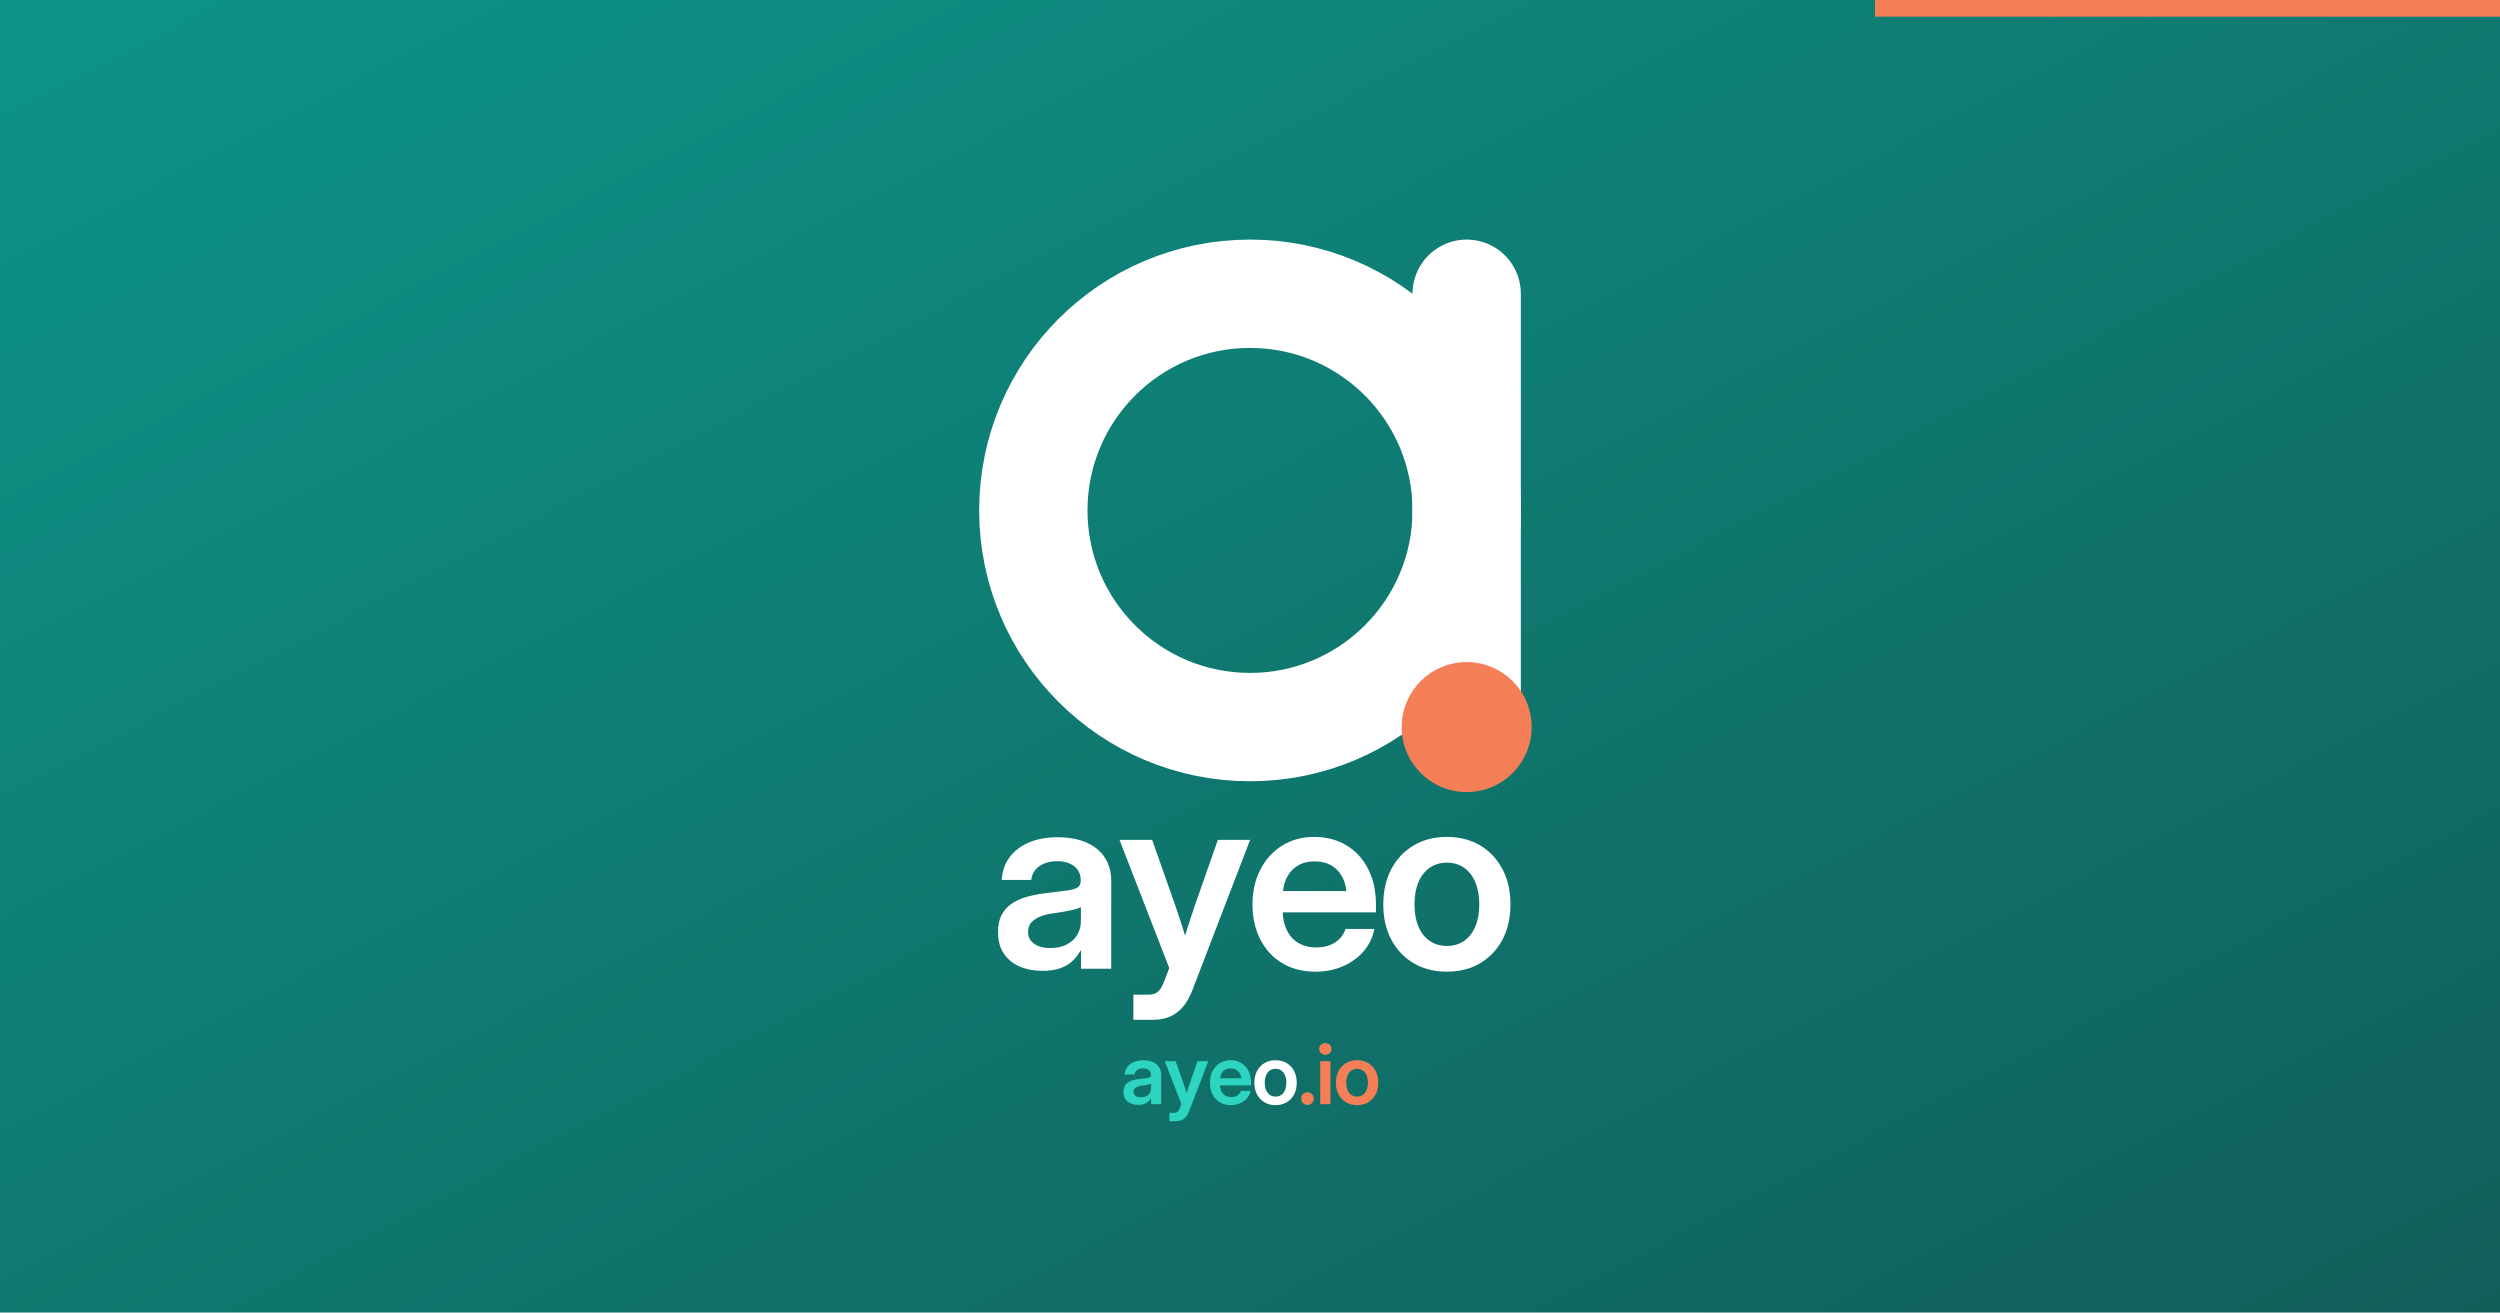
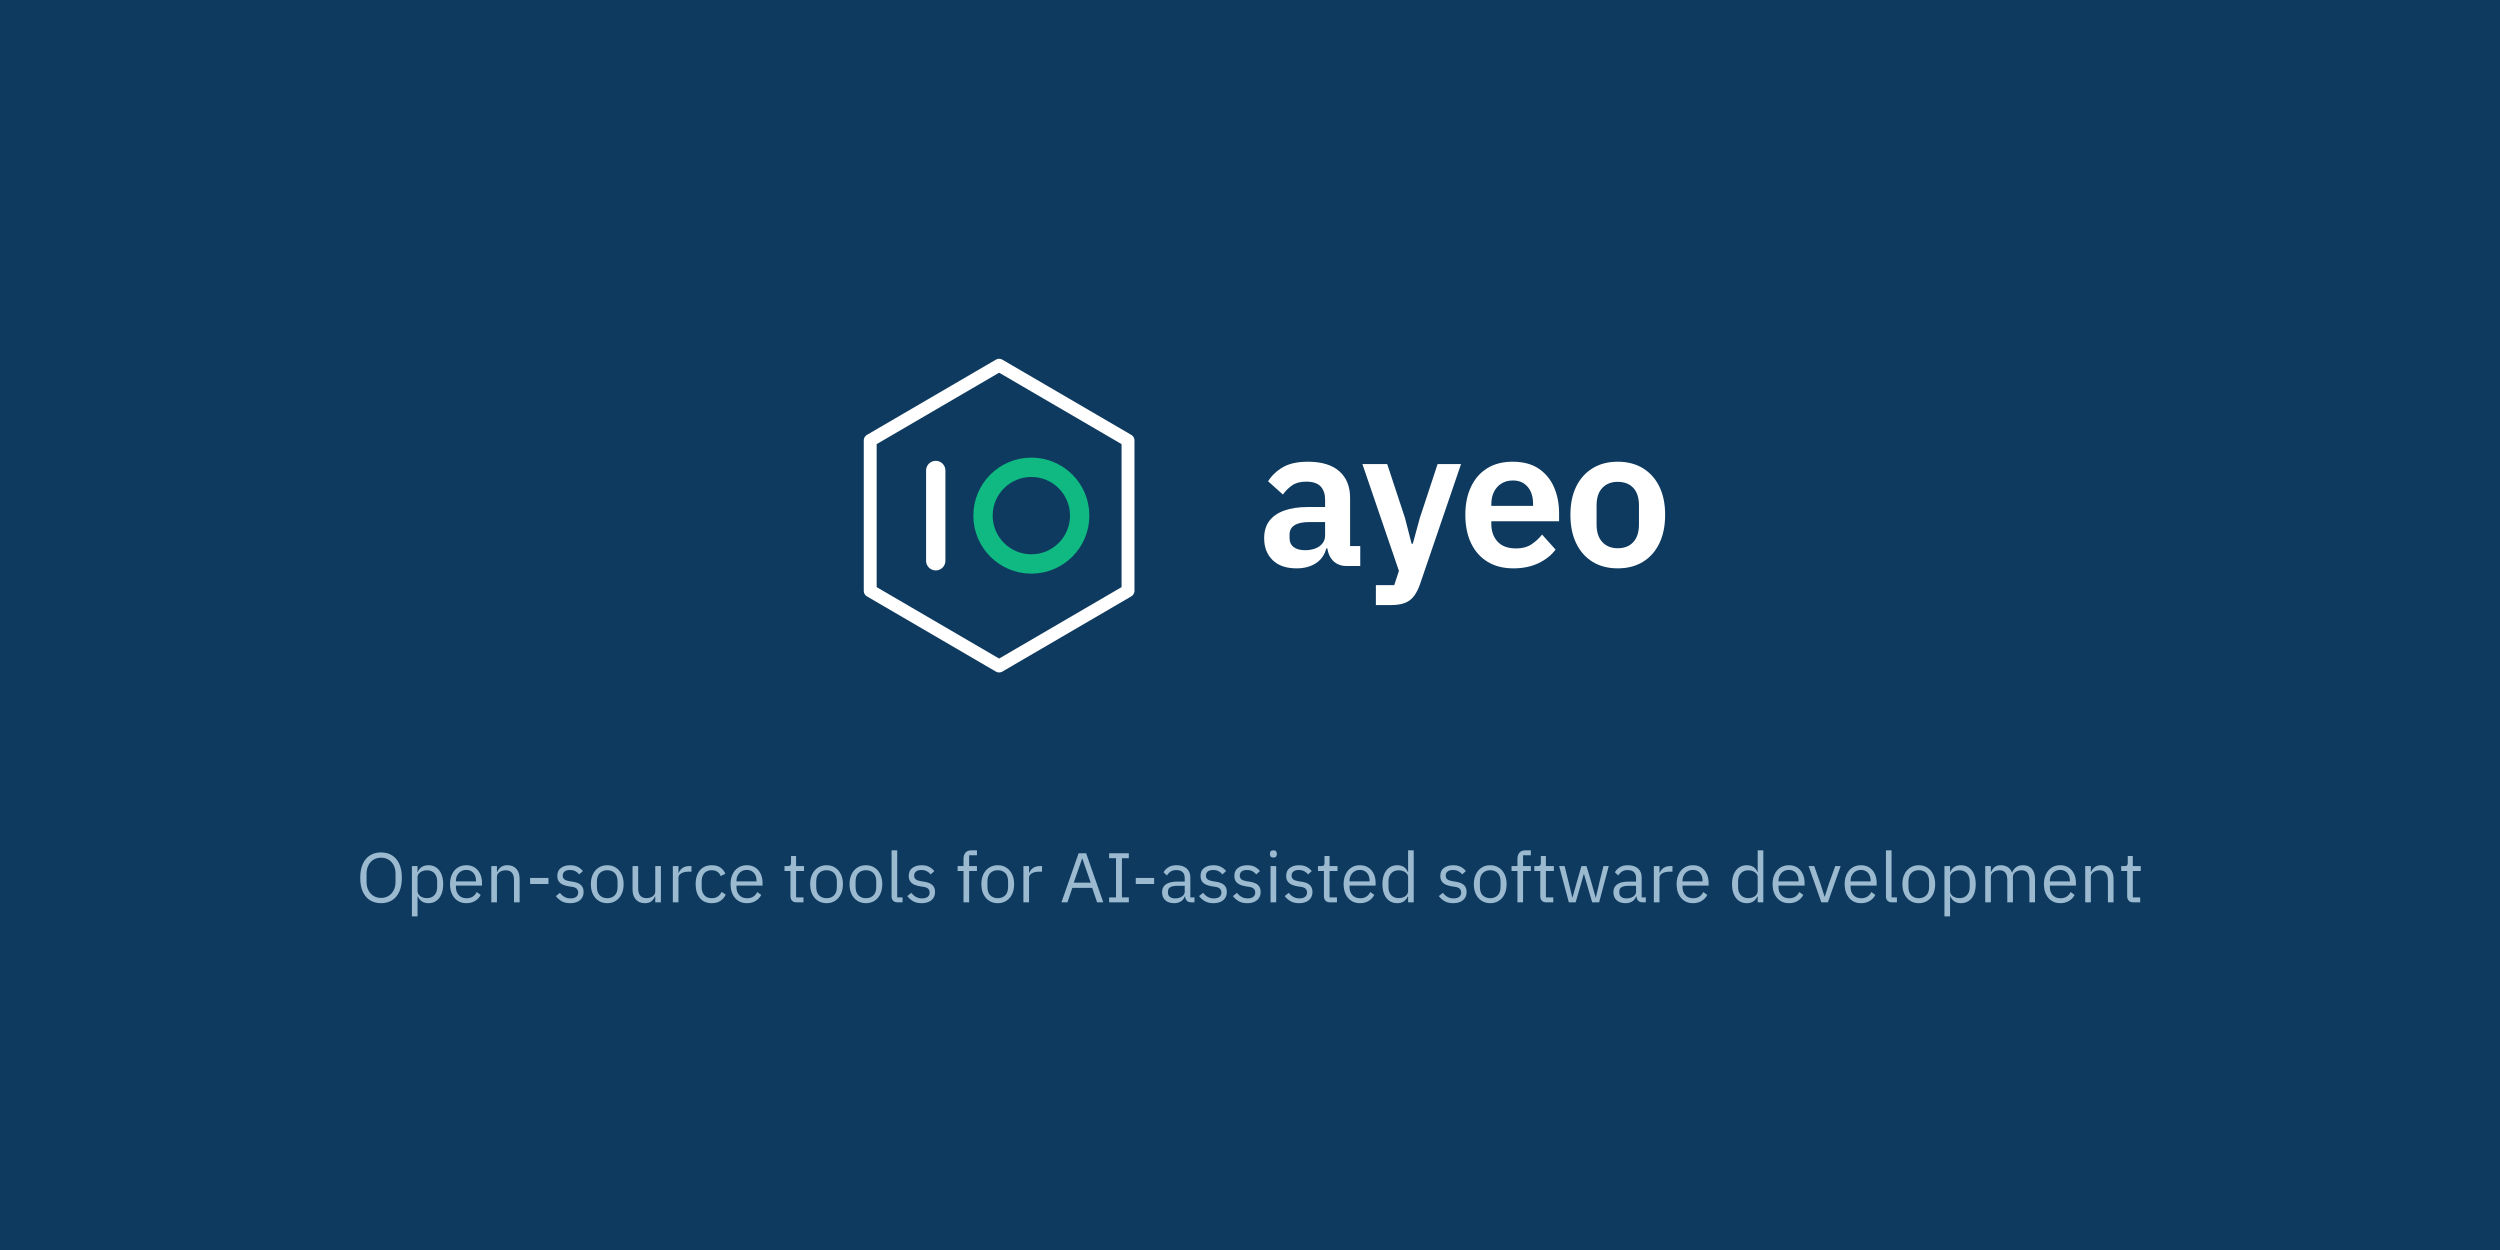
- <svg xmlns="http://www.w3.org/2000/svg" width="1200" height="630" viewBox="0 0 1200 630">
-   <defs>
-     <linearGradient id="g" x1="0" y1="0" x2="1" y2="1">
-       <stop offset="0" stop-color="#0D9488" />
-       <stop offset="1" stop-color="#115E59" />
-     </linearGradient>
-   </defs>
-   <rect width="1200" height="630" fill="url(#g)" />
-   <rect x="900" y="0" width="300" height="8" fill="#F47F56" />
-   <g transform="translate(600.00 245.00) scale(0.8125)">
-     <circle cx="0" cy="0" r="128" fill="none" stroke="#FFFFFF" stroke-width="64" />
-     <line x1="128" y1="-128" x2="128" y2="128" stroke="#FFFFFF" stroke-width="64" stroke-linecap="round" />
-     <circle cx="128" cy="128" r="38.4" fill="#F47F56" />
+ <svg xmlns="http://www.w3.org/2000/svg" viewBox="0 0 1280 640" width="1280" height="640">
+   <rect width="1280" height="640" fill="#0E3A5F" />
+   <g transform="translate(423.55 176) scale(5.5)" fill="none">
+     <path d="M16 2 L28 9 L28 23 L16 30 L4 23 L4 9 Z" stroke="#FFFFFF" stroke-width="1.2" stroke-linecap="round" stroke-linejoin="round" />
+     <path d="M10.1 11.8 L10.1 20.2" stroke="#FFFFFF" stroke-width="1.8" stroke-linecap="round" stroke-linejoin="round" />
+     <path d="M19 16 m-4.5 0 a4.5 4.5 0 1 0 9 0 a4.5 4.5 0 1 0 -9 0" stroke="#10B981" stroke-width="1.8" stroke-linecap="round" stroke-linejoin="round" />
  </g>
-   <g transform="translate(475.0 465.0)">
-     <path d="M434.321 -17.08Q328.961 -17.08 246.681 18.2Q164.401 53.48 116.8 124.08Q69.2 194.68 69.2 299.68Q69.2 389.96 103.081 448.58Q136.961 507.2 195.021 542.22Q253.081 577.24 328.041 595.5Q403.001 613.76 484.161 622.32Q582.281 633.44 639.741 641.7Q697.201 649.96 721.881 666.68Q746.561 683.4 746.561 719.44V727.28Q746.561 772.681 723.561 807.281Q700.56 841.881 657.42 861.622Q614.28 881.362 553.599 881.362Q492.839 881.362 446.418 861.722Q399.998 842.081 372.798 807.461Q345.597 772.841 341.597 727.76H99.12Q105.56 833.04 162.36 911.42Q219.16 989.8 320.1 1033.62Q421.039 1077.44 559.359 1077.44Q662.158 1077.44 743.498 1052.62Q824.838 1027.8 881.298 981.08Q937.758 934.36 967.198 868.38Q996.637 802.4 996.637 720.08V0H748.721V149.28H744.721Q719.961 102.28 680.081 64.5Q640.201 26.72 580.221 4.82Q520.241 -17.08 434.321 -17.08ZM496.479 169.839Q578.52 169.839 634.7 199.779Q690.881 229.719 719.441 279.64Q748.001 329.56 748.001 390.64V505.361Q736.201 497.801 713.301 490.881Q690.401 483.961 658.92 477.541Q627.44 471.121 590.68 465.021Q553.919 458.921 515.039 453.281Q461.239 445.641 415.738 428.121Q370.238 410.601 342.718 380.32Q315.198 350.04 315.198 301.92Q315.198 260.839 337.558 231.099Q359.918 201.359 400.638 185.599Q441.359 169.839 496.479 169.839Z" fill="#FFFFFF" transform="translate(0.00 0.00) scale(0.05859 -0.05859)" />
-     <path d="M131.48 -418V-212.562H255.639Q290.079 -212.562 313.419 -200.682Q336.759 -188.802 354.16 -163.142Q371.56 -137.482 386.4 -96.002L425.321 5.76L17.76 1056H285.277L479.078 505.598Q509.158 418.438 536.698 330.739Q564.238 243.039 590.318 155.52H520.119Q545.479 243.039 573.159 330.919Q600.839 418.798 630.639 505.598L823.681 1056H1087.837L615.597 -173.681Q583.997 -256.2 538.837 -310.38Q493.677 -364.56 433.357 -391.28Q373.037 -418 295.958 -418Q255.558 -418 213.719 -418.0Q171.88 -418 131.48 -418Z" fill="#FFFFFF" transform="translate(61.32 0.00) scale(0.05859 -0.05859)" />
-     <path d="M578.199 -24Q419.959 -24 304.16 46.82Q188.36 117.64 125.5 242.32Q62.64 367 62.64 526.72Q62.64 688.08 127.24 812.9Q191.84 937.72 305.78 1008.86Q419.72 1080 567.639 1080Q681.959 1080 774.959 1040.18Q867.959 1000.36 934.919 926.9Q1001.878 853.44 1037.898 752.84Q1073.918 652.24 1073.918 530.68V462.081H162.72V636.16H947.599L834.641 589.479Q834.641 678.76 802.441 743.861Q770.241 808.961 711.4 844.362Q652.56 879.762 571.599 879.762Q491.639 879.762 432.938 844.362Q374.238 808.961 342.037 743.861Q309.837 678.76 309.837 589.479V479.681Q309.837 389.04 341.937 320.16Q374.038 251.279 435.418 212.959Q496.798 174.638 583.959 174.638Q647.44 174.638 696.34 193.638Q745.24 212.639 777.88 246.899Q810.521 281.159 824.721 326.44H1060.958Q1041.318 222.92 973.638 144.08Q905.958 65.24 803.899 20.62Q701.839 -24 578.199 -24Z" fill="#FFFFFF" transform="translate(122.53 0.00) scale(0.05859 -0.05859)" />
-     <path d="M583.599 -24Q428.599 -24 311.08 45.42Q193.56 114.84 128.1 238.84Q62.64 362.84 62.64 526.72Q62.64 691.24 128.1 815.7Q193.56 940.16 311.08 1010.08Q428.599 1080 583.599 1080Q739.599 1080 856.618 1010.08Q973.638 940.16 1039.098 815.7Q1104.558 691.24 1104.558 526.72Q1104.558 362.84 1039.098 238.84Q973.638 114.84 856.618 45.42Q739.599 -24 583.599 -24ZM583.599 186.878Q664.88 186.878 724.36 227.958Q783.841 269.038 816.441 345.579Q849.041 422.119 849.041 526.72Q849.041 632.961 816.441 709.321Q783.841 785.682 724.36 827.402Q664.88 869.122 583.599 869.122Q503.318 869.122 443.338 827.722Q383.357 786.322 350.757 709.641Q318.157 632.961 318.157 526.72Q318.157 421.479 350.757 345.259Q383.357 269.038 443.018 227.958Q502.678 186.878 583.599 186.878Z" fill="#FFFFFF" transform="translate(185.31 0.00) scale(0.05859 -0.05859)" />
-   </g>
-   <g transform="translate(537.9 530.0)">
-     <path d="M434.321 -17.08Q328.961 -17.08 246.681 18.2Q164.401 53.48 116.8 124.08Q69.2 194.68 69.2 299.68Q69.2 389.96 103.081 448.58Q136.961 507.2 195.021 542.22Q253.081 577.24 328.041 595.5Q403.001 613.76 484.161 622.32Q582.281 633.44 639.741 641.7Q697.201 649.96 721.881 666.68Q746.561 683.4 746.561 719.44V727.28Q746.561 772.681 723.561 807.281Q700.56 841.881 657.42 861.622Q614.28 881.362 553.599 881.362Q492.839 881.362 446.418 861.722Q399.998 842.081 372.798 807.461Q345.597 772.841 341.597 727.76H99.12Q105.56 833.04 162.36 911.42Q219.16 989.8 320.1 1033.62Q421.039 1077.44 559.359 1077.44Q662.158 1077.44 743.498 1052.62Q824.838 1027.8 881.298 981.08Q937.758 934.36 967.198 868.38Q996.637 802.4 996.637 720.08V0H748.721V149.28H744.721Q719.961 102.28 680.081 64.5Q640.201 26.72 580.221 4.82Q520.241 -17.08 434.321 -17.08ZM496.479 169.839Q578.52 169.839 634.7 199.779Q690.881 229.719 719.441 279.64Q748.001 329.56 748.001 390.64V505.361Q736.201 497.801 713.301 490.881Q690.401 483.961 658.92 477.541Q627.44 471.121 590.68 465.021Q553.919 458.921 515.039 453.281Q461.239 445.641 415.738 428.121Q370.238 410.601 342.718 380.32Q315.198 350.04 315.198 301.92Q315.198 260.839 337.558 231.099Q359.918 201.359 400.638 185.599Q441.359 169.839 496.479 169.839Z" fill="#2DD4BF" transform="translate(0.00 0.00) scale(0.01953 -0.01953)" />
-     <path d="M131.48 -418V-212.562H255.639Q290.079 -212.562 313.419 -200.682Q336.759 -188.802 354.16 -163.142Q371.56 -137.482 386.4 -96.002L425.321 5.76L17.76 1056H285.277L479.078 505.598Q509.158 418.438 536.698 330.739Q564.238 243.039 590.318 155.52H520.119Q545.479 243.039 573.159 330.919Q600.839 418.798 630.639 505.598L823.681 1056H1087.837L615.597 -173.681Q583.997 -256.2 538.837 -310.38Q493.677 -364.56 433.357 -391.28Q373.037 -418 295.958 -418Q255.558 -418 213.719 -418.0Q171.88 -418 131.48 -418Z" fill="#2DD4BF" transform="translate(20.84 0.00) scale(0.01953 -0.01953)" />
-     <path d="M578.199 -24Q419.959 -24 304.16 46.82Q188.36 117.64 125.5 242.32Q62.64 367 62.64 526.72Q62.64 688.08 127.24 812.9Q191.84 937.72 305.78 1008.86Q419.72 1080 567.639 1080Q681.959 1080 774.959 1040.18Q867.959 1000.36 934.919 926.9Q1001.878 853.44 1037.898 752.84Q1073.918 652.24 1073.918 530.68V462.081H162.72V636.16H947.599L834.641 589.479Q834.641 678.76 802.441 743.861Q770.241 808.961 711.4 844.362Q652.56 879.762 571.599 879.762Q491.639 879.762 432.938 844.362Q374.238 808.961 342.037 743.861Q309.837 678.76 309.837 589.479V479.681Q309.837 389.04 341.937 320.16Q374.038 251.279 435.418 212.959Q496.798 174.638 583.959 174.638Q647.44 174.638 696.34 193.638Q745.24 212.639 777.88 246.899Q810.521 281.159 824.721 326.44H1060.958Q1041.318 222.92 973.638 144.08Q905.958 65.24 803.899 20.62Q701.839 -24 578.199 -24Z" fill="#2DD4BF" transform="translate(41.64 0.00) scale(0.01953 -0.01953)" />
-     <path d="M583.599 -24Q428.599 -24 311.08 45.42Q193.56 114.84 128.1 238.84Q62.64 362.84 62.64 526.72Q62.64 691.24 128.1 815.7Q193.56 940.16 311.08 1010.08Q428.599 1080 583.599 1080Q739.599 1080 856.618 1010.08Q973.638 940.16 1039.098 815.7Q1104.558 691.24 1104.558 526.72Q1104.558 362.84 1039.098 238.84Q973.638 114.84 856.618 45.42Q739.599 -24 583.599 -24ZM583.599 186.878Q664.88 186.878 724.36 227.958Q783.841 269.038 816.441 345.579Q849.041 422.119 849.041 526.72Q849.041 632.961 816.441 709.321Q783.841 785.682 724.36 827.402Q664.88 869.122 583.599 869.122Q503.318 869.122 443.338 827.722Q383.357 786.322 350.757 709.641Q318.157 632.961 318.157 526.72Q318.157 421.479 350.757 345.259Q383.357 269.038 443.018 227.958Q502.678 186.878 583.599 186.878Z" fill="#FFFFFF" transform="translate(62.97 0.00) scale(0.01953 -0.01953)" />
-     <path d="M241.919 -17.72Q177.68 -17.72 132.36 27.6Q87.041 72.919 87.041 137.159Q87.041 202.038 132.36 247.038Q177.68 292.038 241.919 292.038Q306.799 292.038 351.798 247.038Q396.798 202.038 396.798 137.159Q396.798 72.919 351.798 27.6Q306.799 -17.72 241.919 -17.72Z" fill="#F47F56" transform="translate(84.96 0.00) scale(0.01953 -0.01953)" />
-     <path d="M111.601 0V1056H364.397V0ZM237.639 1213.042Q173.08 1213.042 129.9 1254.379Q86.72 1295.715 86.72 1356.682Q86.72 1417.72 129.9 1458.74Q173.08 1499.76 237.173 1499.76Q302.095 1499.76 345.326 1458.779Q388.557 1417.797 388.557 1356.216Q388.557 1295.441 345.263 1254.242Q301.968 1213.042 237.639 1213.042Z" fill="#F47F56" transform="translate(93.62 0.00) scale(0.01953 -0.01953)" />
-     <path d="M583.599 -24Q428.599 -24 311.08 45.42Q193.56 114.84 128.1 238.84Q62.64 362.84 62.64 526.72Q62.64 691.24 128.1 815.7Q193.56 940.16 311.08 1010.08Q428.599 1080 583.599 1080Q739.599 1080 856.618 1010.08Q973.638 940.16 1039.098 815.7Q1104.558 691.24 1104.558 526.72Q1104.558 362.84 1039.098 238.84Q973.638 114.84 856.618 45.42Q739.599 -24 583.599 -24ZM583.599 186.878Q664.88 186.878 724.36 227.958Q783.841 269.038 816.441 345.579Q849.041 422.119 849.041 526.72Q849.041 632.961 816.441 709.321Q783.841 785.682 724.36 827.402Q664.88 869.122 583.599 869.122Q503.318 869.122 443.338 827.722Q383.357 786.322 350.757 709.641Q318.157 632.961 318.157 526.72Q318.157 421.479 350.757 345.259Q383.357 269.038 443.018 227.958Q502.678 186.878 583.599 186.878Z" fill="#F47F56" transform="translate(102.11 0.00) scale(0.01953 -0.01953)" />
-   </g>
+   <path d="M696.45 289.8H689.35Q686.45 289.8 684.2 288.45Q681.95 287.1 680.7 284.5Q679.45 281.9 679.45 278.4V277.3L682.65 280.8H679.05Q677.75 285.8 673.7 288.4Q669.65 291.0 663.85 291.0Q655.85 291.0 651.55 286.75Q647.25 282.5 647.25 275.6Q647.25 270.2 649.9 266.7Q652.55 263.2 657.55 261.4Q662.55 259.6 669.55 259.6H678.45V255.8Q678.45 251.5 676.15 249.05Q673.85 246.6 668.75 246.6Q664.25 246.6 661.5 248.55Q658.75 250.5 656.85 253.2L649.25 246.4Q652.15 241.9 656.95 239.15Q661.75 236.4 669.65 236.4Q680.15 236.4 685.7 241.25Q691.25 246.1 691.25 255.0V279.6H696.45ZM678.45 267.3H670.25Q665.25 267.3 662.75 268.95Q660.25 270.6 660.25 273.7V275.4Q660.25 278.5 662.35 280.1Q664.45 281.7 668.15 281.7Q671.05 281.7 673.35 280.85Q675.65 280.0 677.05 278.3Q678.45 276.6 678.45 274.2ZM726.95 265.2 736.05 237.6H748.05L727.05 299.1Q725.75 302.8 723.95 305.2Q722.15 307.6 719.3 308.7Q716.45 309.8 712.15 309.8H704.45V299.6H713.85L716.25 292.3L697.55 237.6H710.25L719.35 265.2L722.75 278.4H723.35ZM774.85 291.0Q767.15 291.0 761.65 287.65Q756.15 284.3 753.2 278.15Q750.25 272.0 750.25 263.6Q750.25 255.4 753.15 249.25Q756.05 243.1 761.45 239.75Q766.85 236.4 774.45 236.4Q782.65 236.4 787.9 240.0Q793.15 243.6 795.7 249.55Q798.25 255.5 798.25 262.7V266.9H763.55V268.2Q763.55 273.8 766.75 277.3Q769.95 280.8 776.25 280.8Q780.95 280.8 784.05 278.75Q787.15 276.7 789.55 273.7L796.45 281.4Q793.25 285.7 787.7 288.35Q782.15 291.0 774.85 291.0ZM774.65 246.0Q771.25 246.0 768.75 247.55Q766.25 249.1 764.9 251.85Q763.55 254.6 763.55 258.2V259.0H784.95V258.1Q784.95 254.4 783.75 251.75Q782.55 249.1 780.25 247.55Q777.95 246.0 774.65 246.0ZM828.25 291.0Q820.85 291.0 815.4 287.65Q809.95 284.3 807.0 278.15Q804.05 272.0 804.05 263.6Q804.05 255.2 807.0 249.15Q809.95 243.1 815.4 239.75Q820.85 236.4 828.25 236.4Q835.75 236.4 841.2 239.75Q846.65 243.1 849.6 249.15Q852.55 255.2 852.55 263.6Q852.55 272.0 849.6 278.15Q846.65 284.3 841.2 287.65Q835.75 291.0 828.25 291.0ZM828.25 280.7Q833.35 280.7 836.25 277.55Q839.15 274.4 839.15 268.5V258.8Q839.15 252.9 836.25 249.8Q833.35 246.7 828.25 246.7Q823.35 246.7 820.4 249.8Q817.45 252.9 817.45 258.8V268.5Q817.45 274.4 820.4 277.55Q823.35 280.7 828.25 280.7Z" fill="#FFFFFF" />
+   <path d="M195.094 462.432Q191.854 462.432 189.46 460.938Q187.066 459.444 185.752 456.546Q184.438 453.648 184.438 449.436Q184.438 445.224 185.752 442.326Q187.066 439.428 189.46 437.934Q191.854 436.44 195.094 436.44Q198.334 436.44 200.728 437.934Q203.122 439.428 204.436 442.326Q205.75 445.224 205.75 449.436Q205.75 453.648 204.436 456.546Q203.122 459.444 200.728 460.938Q198.334 462.432 195.094 462.432ZM195.094 459.732Q197.29 459.732 198.946 458.706Q200.602 457.68 201.556 455.844Q202.51 454.008 202.51 451.524V447.348Q202.51 444.864 201.556 443.01Q200.602 441.156 198.946 440.148Q197.29 439.14 195.094 439.14Q192.934 439.14 191.26 440.148Q189.586 441.156 188.632 443.01Q187.678 444.864 187.678 447.348V451.524Q187.678 454.008 188.632 455.844Q189.586 457.68 191.26 458.706Q192.934 459.732 195.094 459.732ZM210.898 469.2V443.424H213.778V446.448H213.922Q214.642 444.684 216.046 443.838Q217.45 442.992 219.358 442.992Q221.698 442.992 223.39 444.18Q225.082 445.368 226.0 447.546Q226.918 449.724 226.918 452.712Q226.918 455.664 226.0 457.86Q225.082 460.056 223.39 461.244Q221.698 462.432 219.358 462.432Q217.45 462.432 216.1 461.568Q214.75 460.704 213.922 458.976H213.778V469.2ZM218.566 459.84Q221.014 459.84 222.418 458.31Q223.822 456.78 223.822 454.296V451.128Q223.822 448.644 222.418 447.114Q221.014 445.584 218.566 445.584Q217.27 445.584 216.172 446.052Q215.074 446.52 214.426 447.312Q213.778 448.104 213.778 449.148V456.06Q213.778 457.248 214.426 458.094Q215.074 458.94 216.172 459.39Q217.27 459.84 218.566 459.84ZM238.762 462.432Q236.242 462.432 234.37 461.226Q232.498 460.02 231.454 457.842Q230.41 455.664 230.41 452.712Q230.41 449.76 231.454 447.582Q232.498 445.404 234.37 444.198Q236.242 442.992 238.762 442.992Q241.246 442.992 243.046 444.162Q244.846 445.332 245.818 447.384Q246.79 449.436 246.79 452.064V453.432H233.434V454.296Q233.434 456.708 234.892 458.31Q236.35 459.912 238.942 459.912Q240.706 459.912 242.02 459.084Q243.334 458.256 244.054 456.708L246.106 458.184Q245.206 460.056 243.298 461.244Q241.39 462.432 238.762 462.432ZM238.762 445.404Q237.214 445.404 236.008 446.124Q234.802 446.844 234.118 448.122Q233.434 449.4 233.434 451.02V451.272H243.694V450.876Q243.694 449.22 243.082 447.996Q242.47 446.772 241.354 446.088Q240.238 445.404 238.762 445.404ZM254.422 462.0H251.542V443.424H254.422V446.448H254.566Q255.25 444.864 256.492 443.928Q257.734 442.992 259.822 442.992Q262.702 442.992 264.376 444.846Q266.05 446.7 266.05 450.084V462.0H263.17V450.588Q263.17 448.104 262.108 446.844Q261.046 445.584 258.958 445.584Q257.806 445.584 256.762 445.962Q255.718 446.34 255.07 447.132Q254.422 447.924 254.422 449.112ZM280.81 452.604H271.414V449.508H280.81ZM291.934 462.432Q289.378 462.432 287.614 461.442Q285.85 460.452 284.59 458.796L286.642 457.14Q287.722 458.472 289.054 459.228Q290.386 459.984 292.15 459.984Q293.986 459.984 295.012 459.192Q296.038 458.4 296.038 456.96Q296.038 455.88 295.336 455.088Q294.634 454.296 292.798 454.044L291.322 453.828Q289.63 453.576 288.262 452.982Q286.894 452.388 286.12 451.29Q285.346 450.192 285.346 448.464Q285.346 445.692 287.236 444.342Q289.126 442.992 291.97 442.992Q293.482 442.992 294.652 443.352Q295.822 443.712 296.758 444.378Q297.694 445.044 298.45 445.98L296.542 447.708Q295.93 446.844 294.742 446.142Q293.554 445.44 291.754 445.44Q289.99 445.44 289.054 446.214Q288.118 446.988 288.118 448.32Q288.118 449.652 289.036 450.282Q289.954 450.912 291.682 451.2L293.122 451.416Q296.218 451.884 297.514 453.198Q298.81 454.512 298.81 456.636Q298.81 458.436 297.982 459.732Q297.154 461.028 295.606 461.73Q294.058 462.432 291.934 462.432ZM310.906 462.432Q308.422 462.432 306.532 461.226Q304.642 460.02 303.58 457.842Q302.518 455.664 302.518 452.712Q302.518 449.76 303.58 447.582Q304.642 445.404 306.532 444.198Q308.422 442.992 310.906 442.992Q313.39 442.992 315.28 444.198Q317.17 445.404 318.232 447.582Q319.294 449.76 319.294 452.712Q319.294 455.664 318.232 457.842Q317.17 460.02 315.28 461.226Q313.39 462.432 310.906 462.432ZM310.906 459.876Q313.246 459.876 314.722 458.436Q316.198 456.996 316.198 454.044V451.38Q316.198 448.428 314.722 446.988Q313.246 445.548 310.906 445.548Q308.602 445.548 307.108 446.988Q305.614 448.428 305.614 451.38V454.044Q305.614 456.996 307.108 458.436Q308.602 459.876 310.906 459.876ZM335.494 462.0V458.976H335.35Q334.81 460.308 333.64 461.37Q332.47 462.432 330.13 462.432Q327.286 462.432 325.576 460.578Q323.866 458.724 323.866 455.34V443.424H326.746V454.836Q326.746 457.32 327.826 458.58Q328.906 459.84 330.994 459.84Q332.146 459.84 333.172 459.462Q334.198 459.084 334.846 458.292Q335.494 457.5 335.494 456.276V443.424H338.374V462.0ZM347.374 462.0H344.494V443.424H347.374V446.844H347.554Q347.878 445.944 348.562 445.17Q349.246 444.396 350.326 443.91Q351.406 443.424 352.918 443.424H354.034V446.304H352.342Q350.794 446.304 349.678 446.718Q348.562 447.132 347.968 447.816Q347.374 448.5 347.374 449.4ZM364.438 462.432Q360.514 462.432 358.336 459.804Q356.158 457.176 356.158 452.712Q356.158 448.248 358.336 445.62Q360.514 442.992 364.438 442.992Q367.21 442.992 368.902 444.216Q370.594 445.44 371.386 447.348L368.974 448.572Q368.47 447.132 367.3 446.34Q366.13 445.548 364.438 445.548Q361.882 445.548 360.568 447.114Q359.254 448.68 359.254 451.128V454.296Q359.254 456.708 360.568 458.292Q361.882 459.876 364.438 459.876Q366.202 459.876 367.462 459.048Q368.722 458.22 369.478 456.636L371.566 458.04Q370.666 460.02 368.884 461.226Q367.102 462.432 364.438 462.432ZM382.402 462.432Q379.882 462.432 378.01 461.226Q376.138 460.02 375.094 457.842Q374.05 455.664 374.05 452.712Q374.05 449.76 375.094 447.582Q376.138 445.404 378.01 444.198Q379.882 442.992 382.402 442.992Q384.886 442.992 386.686 444.162Q388.486 445.332 389.458 447.384Q390.43 449.436 390.43 452.064V453.432H377.074V454.296Q377.074 456.708 378.532 458.31Q379.99 459.912 382.582 459.912Q384.346 459.912 385.66 459.084Q386.974 458.256 387.694 456.708L389.746 458.184Q388.846 460.056 386.938 461.244Q385.03 462.432 382.402 462.432ZM382.402 445.404Q380.854 445.404 379.648 446.124Q378.442 446.844 377.758 448.122Q377.074 449.4 377.074 451.02V451.272H387.334V450.876Q387.334 449.22 386.722 447.996Q386.11 446.772 384.994 446.088Q383.878 445.404 382.402 445.404ZM411.382 462.0H407.782Q406.306 462.0 405.514 461.136Q404.722 460.272 404.722 458.94V445.944H401.662V443.424H403.39Q404.326 443.424 404.668 443.046Q405.01 442.668 405.01 441.732V438.276H407.602V443.424H411.67V445.944H407.602V459.48H411.382ZM423.19 462.432Q420.706 462.432 418.816 461.226Q416.926 460.02 415.864 457.842Q414.802 455.664 414.802 452.712Q414.802 449.76 415.864 447.582Q416.926 445.404 418.816 444.198Q420.706 442.992 423.19 442.992Q425.674 442.992 427.564 444.198Q429.454 445.404 430.516 447.582Q431.578 449.76 431.578 452.712Q431.578 455.664 430.516 457.842Q429.454 460.02 427.564 461.226Q425.674 462.432 423.19 462.432ZM423.19 459.876Q425.53 459.876 427.006 458.436Q428.482 456.996 428.482 454.044V451.38Q428.482 448.428 427.006 446.988Q425.53 445.548 423.19 445.548Q420.886 445.548 419.392 446.988Q417.898 448.428 417.898 451.38V454.044Q417.898 456.996 419.392 458.436Q420.886 459.876 423.19 459.876ZM443.35 462.432Q440.866 462.432 438.976 461.226Q437.086 460.02 436.024 457.842Q434.962 455.664 434.962 452.712Q434.962 449.76 436.024 447.582Q437.086 445.404 438.976 444.198Q440.866 442.992 443.35 442.992Q445.834 442.992 447.724 444.198Q449.614 445.404 450.676 447.582Q451.738 449.76 451.738 452.712Q451.738 455.664 450.676 457.842Q449.614 460.02 447.724 461.226Q445.834 462.432 443.35 462.432ZM443.35 459.876Q445.69 459.876 447.166 458.436Q448.642 456.996 448.642 454.044V451.38Q448.642 448.428 447.166 446.988Q445.69 445.548 443.35 445.548Q441.046 445.548 439.552 446.988Q438.058 448.428 438.058 451.38V454.044Q438.058 456.996 439.552 458.436Q441.046 459.876 443.35 459.876ZM462.106 462.0H459.55Q458.074 462.0 457.282 461.154Q456.49 460.308 456.49 459.012V435.36H459.37V459.48H462.106ZM471.862 462.432Q469.306 462.432 467.542 461.442Q465.778 460.452 464.518 458.796L466.57 457.14Q467.65 458.472 468.982 459.228Q470.314 459.984 472.078 459.984Q473.914 459.984 474.94 459.192Q475.966 458.4 475.966 456.96Q475.966 455.88 475.264 455.088Q474.562 454.296 472.726 454.044L471.25 453.828Q469.558 453.576 468.19 452.982Q466.822 452.388 466.048 451.29Q465.274 450.192 465.274 448.464Q465.274 445.692 467.164 444.342Q469.054 442.992 471.898 442.992Q473.41 442.992 474.58 443.352Q475.75 443.712 476.686 444.378Q477.622 445.044 478.378 445.98L476.47 447.708Q475.858 446.844 474.67 446.142Q473.482 445.44 471.682 445.44Q469.918 445.44 468.982 446.214Q468.046 446.988 468.046 448.32Q468.046 449.652 468.964 450.282Q469.882 450.912 471.61 451.2L473.05 451.416Q476.146 451.884 477.442 453.198Q478.738 454.512 478.738 456.636Q478.738 458.436 477.91 459.732Q477.082 461.028 475.534 461.73Q473.986 462.432 471.862 462.432ZM493.318 462.0V445.944H490.294V443.424H493.318V439.68Q493.318 437.772 494.326 436.566Q495.334 435.36 497.386 435.36H500.194V437.88H496.198V443.424H500.194V445.944H496.198V462.0ZM510.85 462.432Q508.366 462.432 506.476 461.226Q504.586 460.02 503.524 457.842Q502.462 455.664 502.462 452.712Q502.462 449.76 503.524 447.582Q504.586 445.404 506.476 444.198Q508.366 442.992 510.85 442.992Q513.334 442.992 515.224 444.198Q517.114 445.404 518.176 447.582Q519.238 449.76 519.238 452.712Q519.238 455.664 518.176 457.842Q517.114 460.02 515.224 461.226Q513.334 462.432 510.85 462.432ZM510.85 459.876Q513.19 459.876 514.666 458.436Q516.142 456.996 516.142 454.044V451.38Q516.142 448.428 514.666 446.988Q513.19 445.548 510.85 445.548Q508.546 445.548 507.052 446.988Q505.558 448.428 505.558 451.38V454.044Q505.558 456.996 507.052 458.436Q508.546 459.876 510.85 459.876ZM526.87 462.0H523.99V443.424H526.87V446.844H527.05Q527.374 445.944 528.058 445.17Q528.742 444.396 529.822 443.91Q530.902 443.424 532.414 443.424H533.53V446.304H531.838Q530.29 446.304 529.174 446.718Q528.058 447.132 527.464 447.816Q526.87 448.5 526.87 449.4ZM564.886 462.0H561.718L559.198 454.584H549.046L546.526 462.0H543.466L552.25 436.872H556.102ZM558.442 451.92 555.274 442.812 554.194 439.68H554.014L552.934 442.812L549.766 451.92ZM577.954 462.0H567.874V459.48H571.402V439.392H567.874V436.872H577.954V439.392H574.426V459.48H577.954ZM590.914 452.604H581.518V449.508H590.914ZM611.578 462.0H609.958Q608.806 462.0 608.086 461.514Q607.366 461.028 607.042 460.164Q606.718 459.3 606.718 458.184V457.932L607.834 458.976H606.574Q605.998 460.668 604.576 461.55Q603.154 462.432 601.21 462.432Q598.258 462.432 596.62 460.92Q594.982 459.408 594.982 456.816Q594.982 455.052 595.846 453.846Q596.71 452.64 598.456 452.01Q600.202 451.38 602.902 451.38H606.574V449.544Q606.574 447.564 605.494 446.52Q604.414 445.476 602.182 445.476Q600.526 445.476 599.374 446.232Q598.222 446.988 597.466 448.248L595.738 446.628Q596.494 445.152 598.15 444.072Q599.806 442.992 602.326 442.992Q605.674 442.992 607.564 444.648Q609.454 446.304 609.454 449.256V459.48H611.578ZM606.574 453.54H602.758Q600.31 453.54 599.158 454.26Q598.006 454.98 598.006 456.348V457.104Q598.006 458.472 599.014 459.228Q600.022 459.984 601.678 459.984Q603.118 459.984 604.216 459.534Q605.314 459.084 605.944 458.31Q606.574 457.536 606.574 456.6ZM621.262 462.432Q618.706 462.432 616.942 461.442Q615.178 460.452 613.918 458.796L615.97 457.14Q617.05 458.472 618.382 459.228Q619.714 459.984 621.478 459.984Q623.314 459.984 624.34 459.192Q625.366 458.4 625.366 456.96Q625.366 455.88 624.664 455.088Q623.962 454.296 622.126 454.044L620.65 453.828Q618.958 453.576 617.59 452.982Q616.222 452.388 615.448 451.29Q614.674 450.192 614.674 448.464Q614.674 445.692 616.564 444.342Q618.454 442.992 621.298 442.992Q622.81 442.992 623.98 443.352Q625.15 443.712 626.086 444.378Q627.022 445.044 627.778 445.98L625.87 447.708Q625.258 446.844 624.07 446.142Q622.882 445.44 621.082 445.44Q619.318 445.44 618.382 446.214Q617.446 446.988 617.446 448.32Q617.446 449.652 618.364 450.282Q619.282 450.912 621.01 451.2L622.45 451.416Q625.546 451.884 626.842 453.198Q628.138 454.512 628.138 456.636Q628.138 458.436 627.31 459.732Q626.482 461.028 624.934 461.73Q623.386 462.432 621.262 462.432ZM638.578 462.432Q636.022 462.432 634.258 461.442Q632.494 460.452 631.234 458.796L633.286 457.14Q634.366 458.472 635.698 459.228Q637.03 459.984 638.794 459.984Q640.63 459.984 641.656 459.192Q642.682 458.4 642.682 456.96Q642.682 455.88 641.98 455.088Q641.278 454.296 639.442 454.044L637.966 453.828Q636.274 453.576 634.906 452.982Q633.538 452.388 632.764 451.29Q631.99 450.192 631.99 448.464Q631.99 445.692 633.88 444.342Q635.77 442.992 638.614 442.992Q640.126 442.992 641.296 443.352Q642.466 443.712 643.402 444.378Q644.338 445.044 645.094 445.98L643.186 447.708Q642.574 446.844 641.386 446.142Q640.198 445.44 638.398 445.44Q636.634 445.44 635.698 446.214Q634.762 446.988 634.762 448.32Q634.762 449.652 635.68 450.282Q636.598 450.912 638.326 451.2L639.766 451.416Q642.862 451.884 644.158 453.198Q645.454 454.512 645.454 456.636Q645.454 458.436 644.626 459.732Q643.798 461.028 642.25 461.73Q640.702 462.432 638.578 462.432ZM651.97 439.068Q651.07 439.068 650.638 438.618Q650.206 438.168 650.206 437.448V436.98Q650.206 436.26 650.638 435.81Q651.07 435.36 651.97 435.36Q652.906 435.36 653.32 435.81Q653.734 436.26 653.734 436.98V437.448Q653.734 438.168 653.32 438.618Q652.906 439.068 651.97 439.068ZM650.53 462.0V443.424H653.41V462.0ZM665.11 462.432Q662.554 462.432 660.79 461.442Q659.026 460.452 657.766 458.796L659.818 457.14Q660.898 458.472 662.23 459.228Q663.562 459.984 665.326 459.984Q667.162 459.984 668.188 459.192Q669.214 458.4 669.214 456.96Q669.214 455.88 668.512 455.088Q667.81 454.296 665.974 454.044L664.498 453.828Q662.806 453.576 661.438 452.982Q660.07 452.388 659.296 451.29Q658.522 450.192 658.522 448.464Q658.522 445.692 660.412 444.342Q662.302 442.992 665.146 442.992Q666.658 442.992 667.828 443.352Q668.998 443.712 669.934 444.378Q670.87 445.044 671.626 445.98L669.718 447.708Q669.106 446.844 667.918 446.142Q666.73 445.44 664.93 445.44Q663.166 445.44 662.23 446.214Q661.294 446.988 661.294 448.32Q661.294 449.652 662.212 450.282Q663.13 450.912 664.858 451.2L666.298 451.416Q669.394 451.884 670.69 453.198Q671.986 454.512 671.986 456.636Q671.986 458.436 671.158 459.732Q670.33 461.028 668.782 461.73Q667.234 462.432 665.11 462.432ZM684.514 462.0H680.914Q679.438 462.0 678.646 461.136Q677.854 460.272 677.854 458.94V445.944H674.794V443.424H676.522Q677.458 443.424 677.8 443.046Q678.142 442.668 678.142 441.732V438.276H680.734V443.424H684.802V445.944H680.734V459.48H684.514ZM696.286 462.432Q693.766 462.432 691.894 461.226Q690.022 460.02 688.978 457.842Q687.934 455.664 687.934 452.712Q687.934 449.76 688.978 447.582Q690.022 445.404 691.894 444.198Q693.766 442.992 696.286 442.992Q698.77 442.992 700.57 444.162Q702.37 445.332 703.342 447.384Q704.314 449.436 704.314 452.064V453.432H690.958V454.296Q690.958 456.708 692.416 458.31Q693.874 459.912 696.466 459.912Q698.23 459.912 699.544 459.084Q700.858 458.256 701.578 456.708L703.63 458.184Q702.73 460.056 700.822 461.244Q698.914 462.432 696.286 462.432ZM696.286 445.404Q694.738 445.404 693.532 446.124Q692.326 446.844 691.642 448.122Q690.958 449.4 690.958 451.02V451.272H701.218V450.876Q701.218 449.22 700.606 447.996Q699.994 446.772 698.878 446.088Q697.762 445.404 696.286 445.404ZM720.946 462.0V458.976H720.802Q719.974 460.704 718.624 461.568Q717.274 462.432 715.366 462.432Q713.062 462.432 711.352 461.244Q709.642 460.056 708.724 457.86Q707.806 455.664 707.806 452.712Q707.806 449.724 708.724 447.546Q709.642 445.368 711.352 444.18Q713.062 442.992 715.366 442.992Q717.274 442.992 718.678 443.838Q720.082 444.684 720.802 446.448H720.946V435.36H723.826V462.0ZM716.158 459.84Q717.49 459.84 718.57 459.39Q719.65 458.94 720.298 458.094Q720.946 457.248 720.946 456.06V449.148Q720.946 448.104 720.298 447.312Q719.65 446.52 718.57 446.052Q717.49 445.584 716.158 445.584Q713.746 445.584 712.324 447.114Q710.902 448.644 710.902 451.128V454.296Q710.902 456.78 712.324 458.31Q713.746 459.84 716.158 459.84ZM744.022 462.432Q741.466 462.432 739.702 461.442Q737.938 460.452 736.678 458.796L738.73 457.14Q739.81 458.472 741.142 459.228Q742.474 459.984 744.238 459.984Q746.074 459.984 747.1 459.192Q748.126 458.4 748.126 456.96Q748.126 455.88 747.424 455.088Q746.722 454.296 744.886 454.044L743.41 453.828Q741.718 453.576 740.35 452.982Q738.982 452.388 738.208 451.29Q737.434 450.192 737.434 448.464Q737.434 445.692 739.324 444.342Q741.214 442.992 744.058 442.992Q745.57 442.992 746.74 443.352Q747.91 443.712 748.846 444.378Q749.782 445.044 750.538 445.98L748.63 447.708Q748.018 446.844 746.83 446.142Q745.642 445.44 743.842 445.44Q742.078 445.44 741.142 446.214Q740.206 446.988 740.206 448.32Q740.206 449.652 741.124 450.282Q742.042 450.912 743.77 451.2L745.21 451.416Q748.306 451.884 749.602 453.198Q750.898 454.512 750.898 456.636Q750.898 458.436 750.07 459.732Q749.242 461.028 747.694 461.73Q746.146 462.432 744.022 462.432ZM762.994 462.432Q760.51 462.432 758.62 461.226Q756.73 460.02 755.668 457.842Q754.606 455.664 754.606 452.712Q754.606 449.76 755.668 447.582Q756.73 445.404 758.62 444.198Q760.51 442.992 762.994 442.992Q765.478 442.992 767.368 444.198Q769.258 445.404 770.32 447.582Q771.382 449.76 771.382 452.712Q771.382 455.664 770.32 457.842Q769.258 460.02 767.368 461.226Q765.478 462.432 762.994 462.432ZM762.994 459.876Q765.334 459.876 766.81 458.436Q768.286 456.996 768.286 454.044V451.38Q768.286 448.428 766.81 446.988Q765.334 445.548 762.994 445.548Q760.69 445.548 759.196 446.988Q757.702 448.428 757.702 451.38V454.044Q757.702 456.996 759.196 458.436Q760.69 459.876 762.994 459.876ZM776.926 462.0V445.944H773.902V443.424H776.926V439.68Q776.926 437.772 777.934 436.566Q778.942 435.36 780.994 435.36H783.802V437.88H779.806V443.424H783.802V445.944H779.806V462.0ZM795.286 462.0H791.686Q790.21 462.0 789.418 461.136Q788.626 460.272 788.626 458.94V445.944H785.566V443.424H787.294Q788.23 443.424 788.572 443.046Q788.914 442.668 788.914 441.732V438.276H791.506V443.424H795.574V445.944H791.506V459.48H795.286ZM803.242 462.0 798.274 443.424H801.082L803.062 451.452L805.042 459.588H805.114L807.382 451.452L809.722 443.424H812.278L814.69 451.452L816.994 459.588H817.066L818.974 451.452L820.99 443.424H823.69L818.758 462.0H815.194L812.602 453.072L810.982 447.42H810.91L809.326 453.072L806.734 462.0ZM842.662 462.0H841.042Q839.89 462.0 839.17 461.514Q838.45 461.028 838.126 460.164Q837.802 459.3 837.802 458.184V457.932L838.918 458.976H837.658Q837.082 460.668 835.66 461.55Q834.238 462.432 832.294 462.432Q829.342 462.432 827.704 460.92Q826.066 459.408 826.066 456.816Q826.066 455.052 826.93 453.846Q827.794 452.64 829.54 452.01Q831.286 451.38 833.986 451.38H837.658V449.544Q837.658 447.564 836.578 446.52Q835.498 445.476 833.266 445.476Q831.61 445.476 830.458 446.232Q829.306 446.988 828.55 448.248L826.822 446.628Q827.578 445.152 829.234 444.072Q830.89 442.992 833.41 442.992Q836.758 442.992 838.648 444.648Q840.538 446.304 840.538 449.256V459.48H842.662ZM837.658 453.54H833.842Q831.394 453.54 830.242 454.26Q829.09 454.98 829.09 456.348V457.104Q829.09 458.472 830.098 459.228Q831.106 459.984 832.762 459.984Q834.202 459.984 835.3 459.534Q836.398 459.084 837.028 458.31Q837.658 457.536 837.658 456.6ZM849.646 462.0H846.766V443.424H849.646V446.844H849.826Q850.15 445.944 850.834 445.17Q851.518 444.396 852.598 443.91Q853.678 443.424 855.19 443.424H856.306V446.304H854.614Q853.066 446.304 851.95 446.718Q850.834 447.132 850.24 447.816Q849.646 448.5 849.646 449.4ZM866.782 462.432Q864.262 462.432 862.39 461.226Q860.518 460.02 859.474 457.842Q858.43 455.664 858.43 452.712Q858.43 449.76 859.474 447.582Q860.518 445.404 862.39 444.198Q864.262 442.992 866.782 442.992Q869.266 442.992 871.066 444.162Q872.866 445.332 873.838 447.384Q874.81 449.436 874.81 452.064V453.432H861.454V454.296Q861.454 456.708 862.912 458.31Q864.37 459.912 866.962 459.912Q868.726 459.912 870.04 459.084Q871.354 458.256 872.074 456.708L874.126 458.184Q873.226 460.056 871.318 461.244Q869.41 462.432 866.782 462.432ZM866.782 445.404Q865.234 445.404 864.028 446.124Q862.822 446.844 862.138 448.122Q861.454 449.4 861.454 451.02V451.272H871.714V450.876Q871.714 449.22 871.102 447.996Q870.49 446.772 869.374 446.088Q868.258 445.404 866.782 445.404ZM899.938 462.0V458.976H899.794Q898.966 460.704 897.616 461.568Q896.266 462.432 894.358 462.432Q892.054 462.432 890.344 461.244Q888.634 460.056 887.716 457.86Q886.798 455.664 886.798 452.712Q886.798 449.724 887.716 447.546Q888.634 445.368 890.344 444.18Q892.054 442.992 894.358 442.992Q896.266 442.992 897.67 443.838Q899.074 444.684 899.794 446.448H899.938V435.36H902.818V462.0ZM895.15 459.84Q896.482 459.84 897.562 459.39Q898.642 458.94 899.29 458.094Q899.938 457.248 899.938 456.06V449.148Q899.938 448.104 899.29 447.312Q898.642 446.52 897.562 446.052Q896.482 445.584 895.15 445.584Q892.738 445.584 891.316 447.114Q889.894 448.644 889.894 451.128V454.296Q889.894 456.78 891.316 458.31Q892.738 459.84 895.15 459.84ZM915.922 462.432Q913.402 462.432 911.53 461.226Q909.658 460.02 908.614 457.842Q907.57 455.664 907.57 452.712Q907.57 449.76 908.614 447.582Q909.658 445.404 911.53 444.198Q913.402 442.992 915.922 442.992Q918.406 442.992 920.206 444.162Q922.006 445.332 922.978 447.384Q923.95 449.436 923.95 452.064V453.432H910.594V454.296Q910.594 456.708 912.052 458.31Q913.51 459.912 916.102 459.912Q917.866 459.912 919.18 459.084Q920.494 458.256 921.214 456.708L923.266 458.184Q922.366 460.056 920.458 461.244Q918.55 462.432 915.922 462.432ZM915.922 445.404Q914.374 445.404 913.168 446.124Q911.962 446.844 911.278 448.122Q910.594 449.4 910.594 451.02V451.272H920.854V450.876Q920.854 449.22 920.242 447.996Q919.63 446.772 918.514 446.088Q917.398 445.404 915.922 445.404ZM935.866 462.0H932.518L926.002 443.424H928.882L932.122 452.64L934.138 458.976H934.318L936.334 452.64L939.646 443.424H942.418ZM952.822 462.432Q950.302 462.432 948.43 461.226Q946.558 460.02 945.514 457.842Q944.47 455.664 944.47 452.712Q944.47 449.76 945.514 447.582Q946.558 445.404 948.43 444.198Q950.302 442.992 952.822 442.992Q955.306 442.992 957.106 444.162Q958.906 445.332 959.878 447.384Q960.85 449.436 960.85 452.064V453.432H947.494V454.296Q947.494 456.708 948.952 458.31Q950.41 459.912 953.002 459.912Q954.766 459.912 956.08 459.084Q957.394 458.256 958.114 456.708L960.166 458.184Q959.266 460.056 957.358 461.244Q955.45 462.432 952.822 462.432ZM952.822 445.404Q951.274 445.404 950.068 446.124Q948.862 446.844 948.178 448.122Q947.494 449.4 947.494 451.02V451.272H957.754V450.876Q957.754 449.22 957.142 447.996Q956.53 446.772 955.414 446.088Q954.298 445.404 952.822 445.404ZM971.218 462.0H968.662Q967.186 462.0 966.394 461.154Q965.602 460.308 965.602 459.012V435.36H968.482V459.48H971.218ZM982.414 462.432Q979.93 462.432 978.04 461.226Q976.15 460.02 975.088 457.842Q974.026 455.664 974.026 452.712Q974.026 449.76 975.088 447.582Q976.15 445.404 978.04 444.198Q979.93 442.992 982.414 442.992Q984.898 442.992 986.788 444.198Q988.678 445.404 989.74 447.582Q990.802 449.76 990.802 452.712Q990.802 455.664 989.74 457.842Q988.678 460.02 986.788 461.226Q984.898 462.432 982.414 462.432ZM982.414 459.876Q984.754 459.876 986.23 458.436Q987.706 456.996 987.706 454.044V451.38Q987.706 448.428 986.23 446.988Q984.754 445.548 982.414 445.548Q980.11 445.548 978.616 446.988Q977.122 448.428 977.122 451.38V454.044Q977.122 456.996 978.616 458.436Q980.11 459.876 982.414 459.876ZM995.554 469.2V443.424H998.434V446.448H998.578Q999.298 444.684 1000.702 443.838Q1002.106 442.992 1004.014 442.992Q1006.354 442.992 1008.046 444.18Q1009.738 445.368 1010.656 447.546Q1011.574 449.724 1011.574 452.712Q1011.574 455.664 1010.656 457.86Q1009.738 460.056 1008.046 461.244Q1006.354 462.432 1004.014 462.432Q1002.106 462.432 1000.756 461.568Q999.406 460.704 998.578 458.976H998.434V469.2ZM1003.222 459.84Q1005.67 459.84 1007.074 458.31Q1008.478 456.78 1008.478 454.296V451.128Q1008.478 448.644 1007.074 447.114Q1005.67 445.584 1003.222 445.584Q1001.926 445.584 1000.828 446.052Q999.73 446.52 999.082 447.312Q998.434 448.104 998.434 449.148V456.06Q998.434 457.248 999.082 458.094Q999.73 458.94 1000.828 459.39Q1001.926 459.84 1003.222 459.84ZM1019.314 462.0H1016.434V443.424H1019.314V446.448H1019.458Q1020.07 445.008 1021.186 444.0Q1022.302 442.992 1024.462 442.992Q1026.298 442.992 1027.846 443.874Q1029.394 444.756 1030.15 446.772H1030.222Q1030.726 445.26 1032.112 444.126Q1033.498 442.992 1035.874 442.992Q1038.718 442.992 1040.32 444.846Q1041.922 446.7 1041.922 450.084V462.0H1039.042V450.588Q1039.042 448.14 1038.07 446.862Q1037.098 445.584 1034.974 445.584Q1033.858 445.584 1032.85 445.962Q1031.842 446.34 1031.23 447.132Q1030.618 447.924 1030.618 449.112V462.0H1027.738V450.588Q1027.738 448.104 1026.766 446.844Q1025.794 445.584 1023.742 445.584Q1022.626 445.584 1021.6 445.962Q1020.574 446.34 1019.944 447.132Q1019.314 447.924 1019.314 449.112ZM1054.846 462.432Q1052.326 462.432 1050.454 461.226Q1048.582 460.02 1047.538 457.842Q1046.494 455.664 1046.494 452.712Q1046.494 449.76 1047.538 447.582Q1048.582 445.404 1050.454 444.198Q1052.326 442.992 1054.846 442.992Q1057.33 442.992 1059.13 444.162Q1060.93 445.332 1061.902 447.384Q1062.874 449.436 1062.874 452.064V453.432H1049.518V454.296Q1049.518 456.708 1050.976 458.31Q1052.434 459.912 1055.026 459.912Q1056.79 459.912 1058.104 459.084Q1059.418 458.256 1060.138 456.708L1062.19 458.184Q1061.29 460.056 1059.382 461.244Q1057.474 462.432 1054.846 462.432ZM1054.846 445.404Q1053.298 445.404 1052.092 446.124Q1050.886 446.844 1050.202 448.122Q1049.518 449.4 1049.518 451.02V451.272H1059.778V450.876Q1059.778 449.22 1059.166 447.996Q1058.554 446.772 1057.438 446.088Q1056.322 445.404 1054.846 445.404ZM1070.506 462.0H1067.626V443.424H1070.506V446.448H1070.65Q1071.334 444.864 1072.576 443.928Q1073.818 442.992 1075.906 442.992Q1078.786 442.992 1080.46 444.846Q1082.134 446.7 1082.134 450.084V462.0H1079.254V450.588Q1079.254 448.104 1078.192 446.844Q1077.13 445.584 1075.042 445.584Q1073.89 445.584 1072.846 445.962Q1071.802 446.34 1071.154 447.132Q1070.506 447.924 1070.506 449.112ZM1095.778 462.0H1092.178Q1090.702 462.0 1089.91 461.136Q1089.118 460.272 1089.118 458.94V445.944H1086.058V443.424H1087.786Q1088.722 443.424 1089.064 443.046Q1089.406 442.668 1089.406 441.732V438.276H1091.998V443.424H1096.066V445.944H1091.998V459.48H1095.778Z" fill="#9BBAD0" />
</svg>
